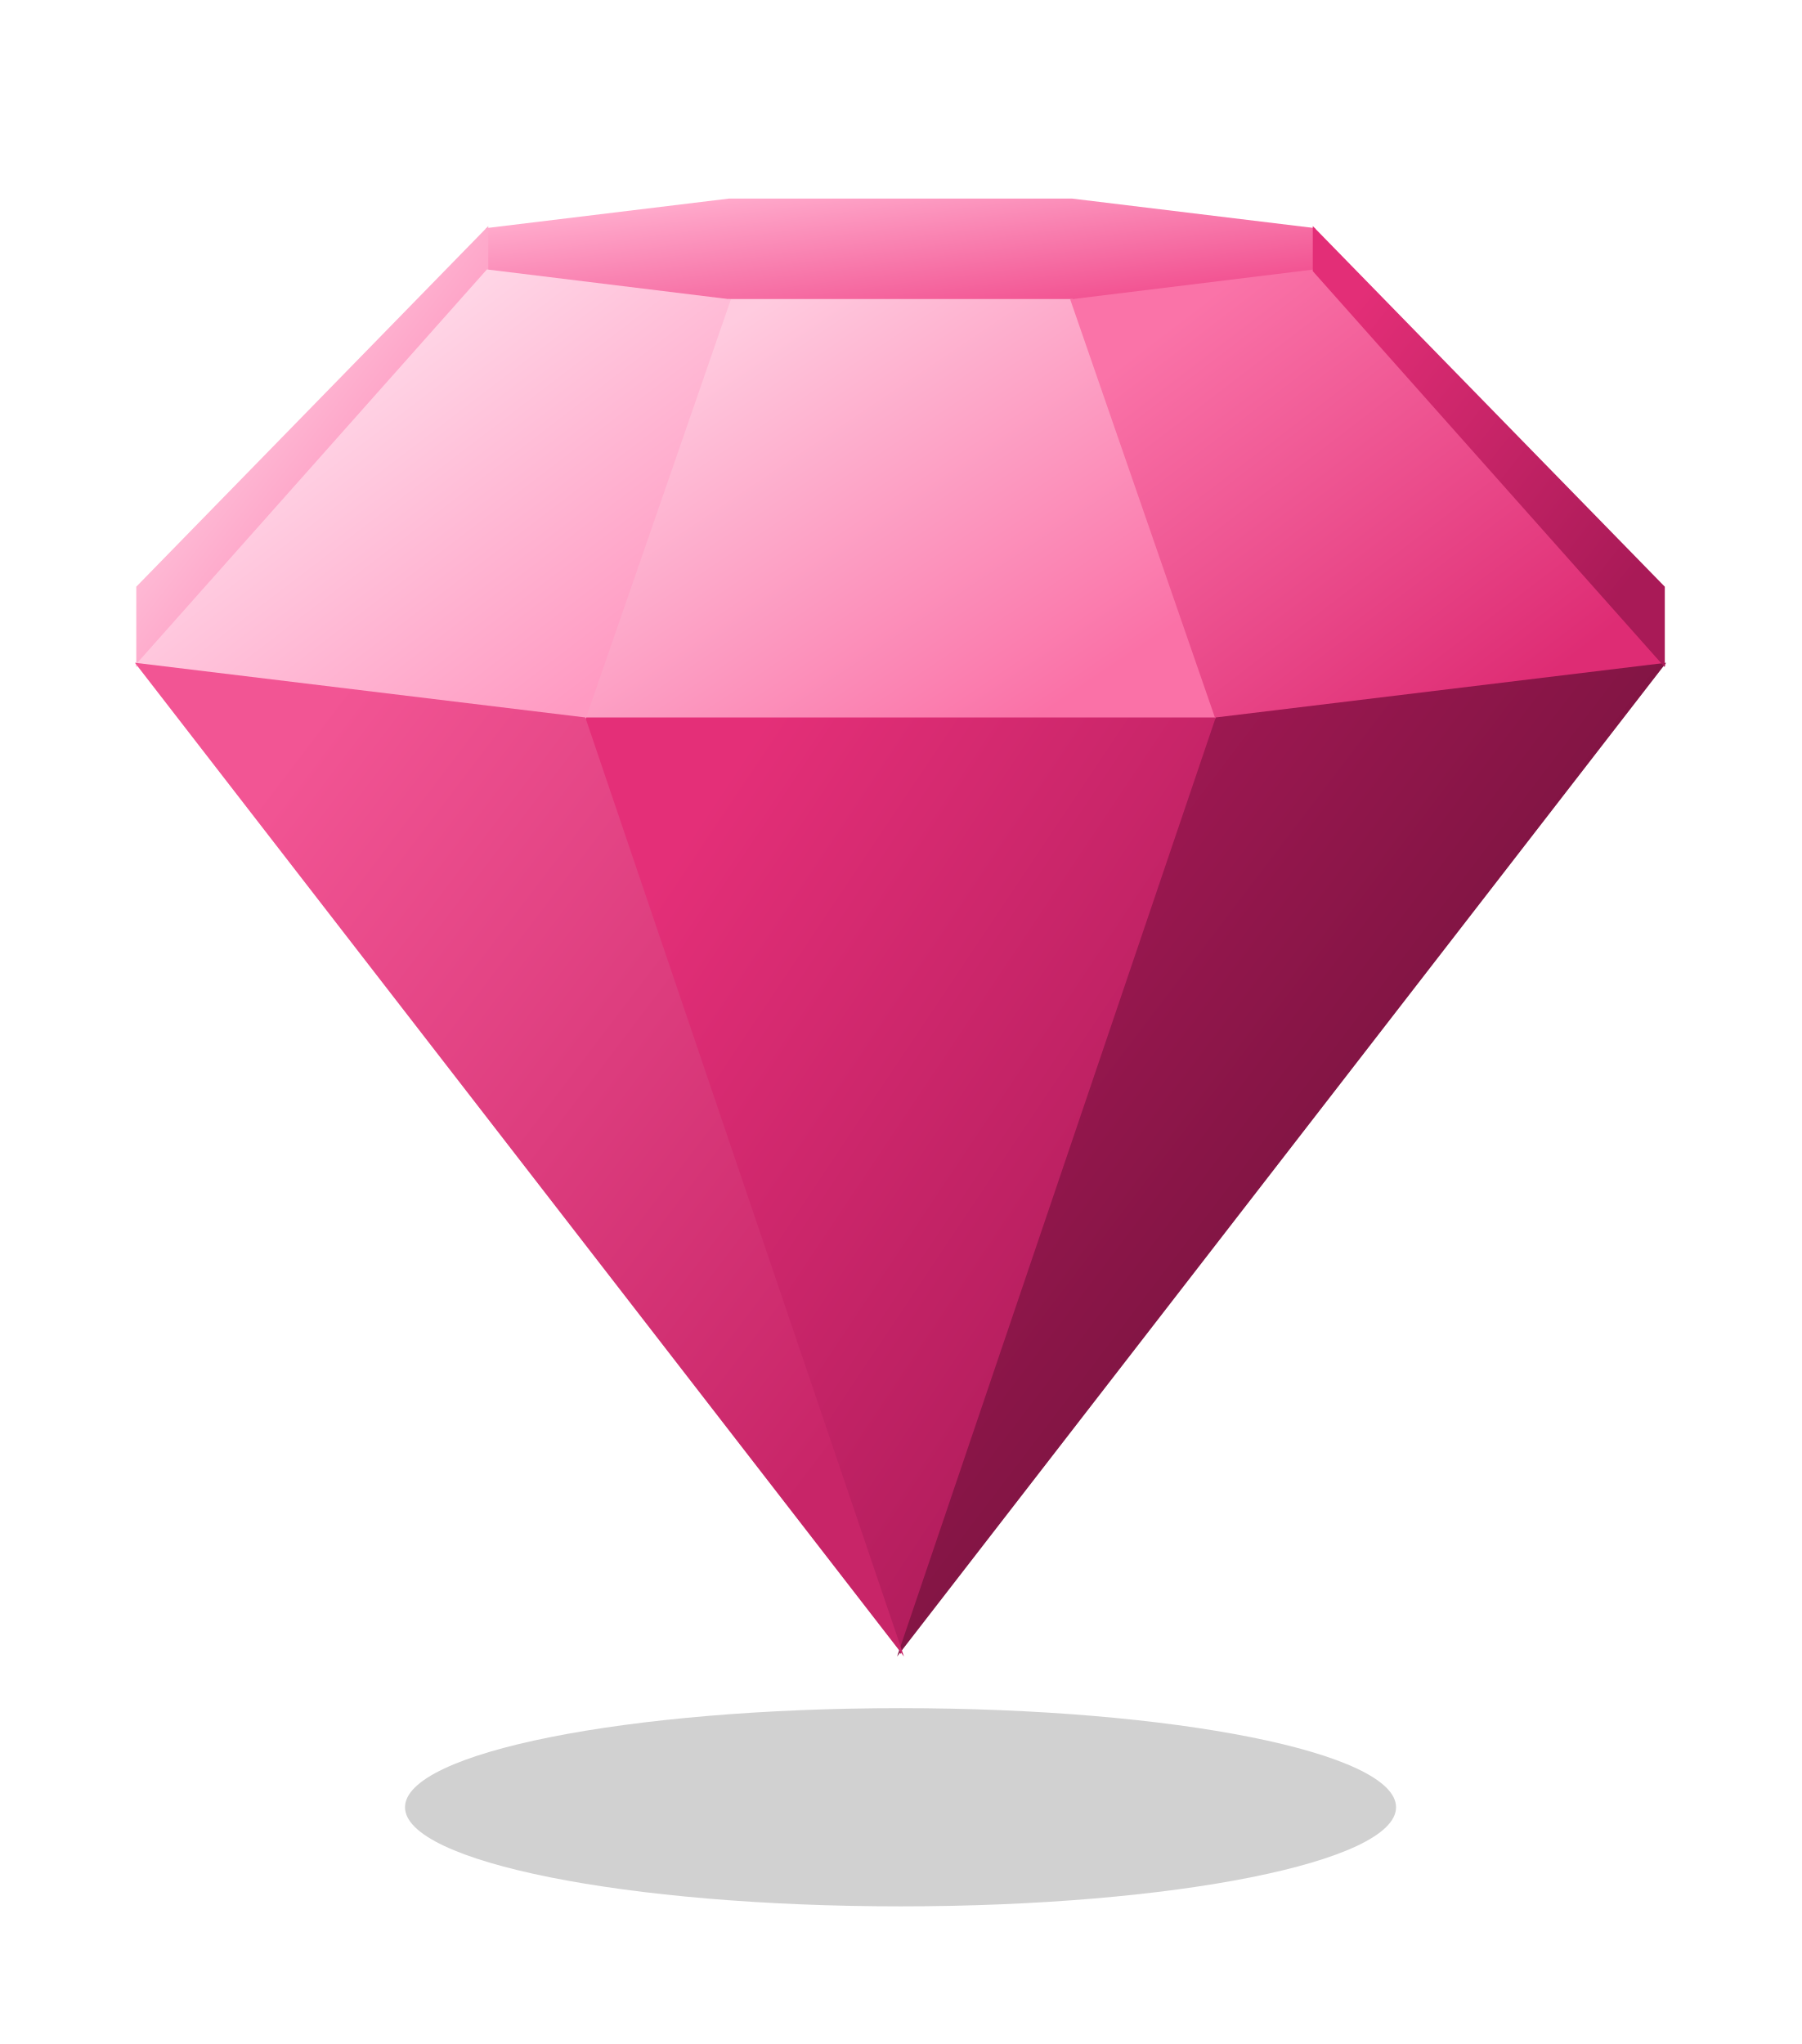
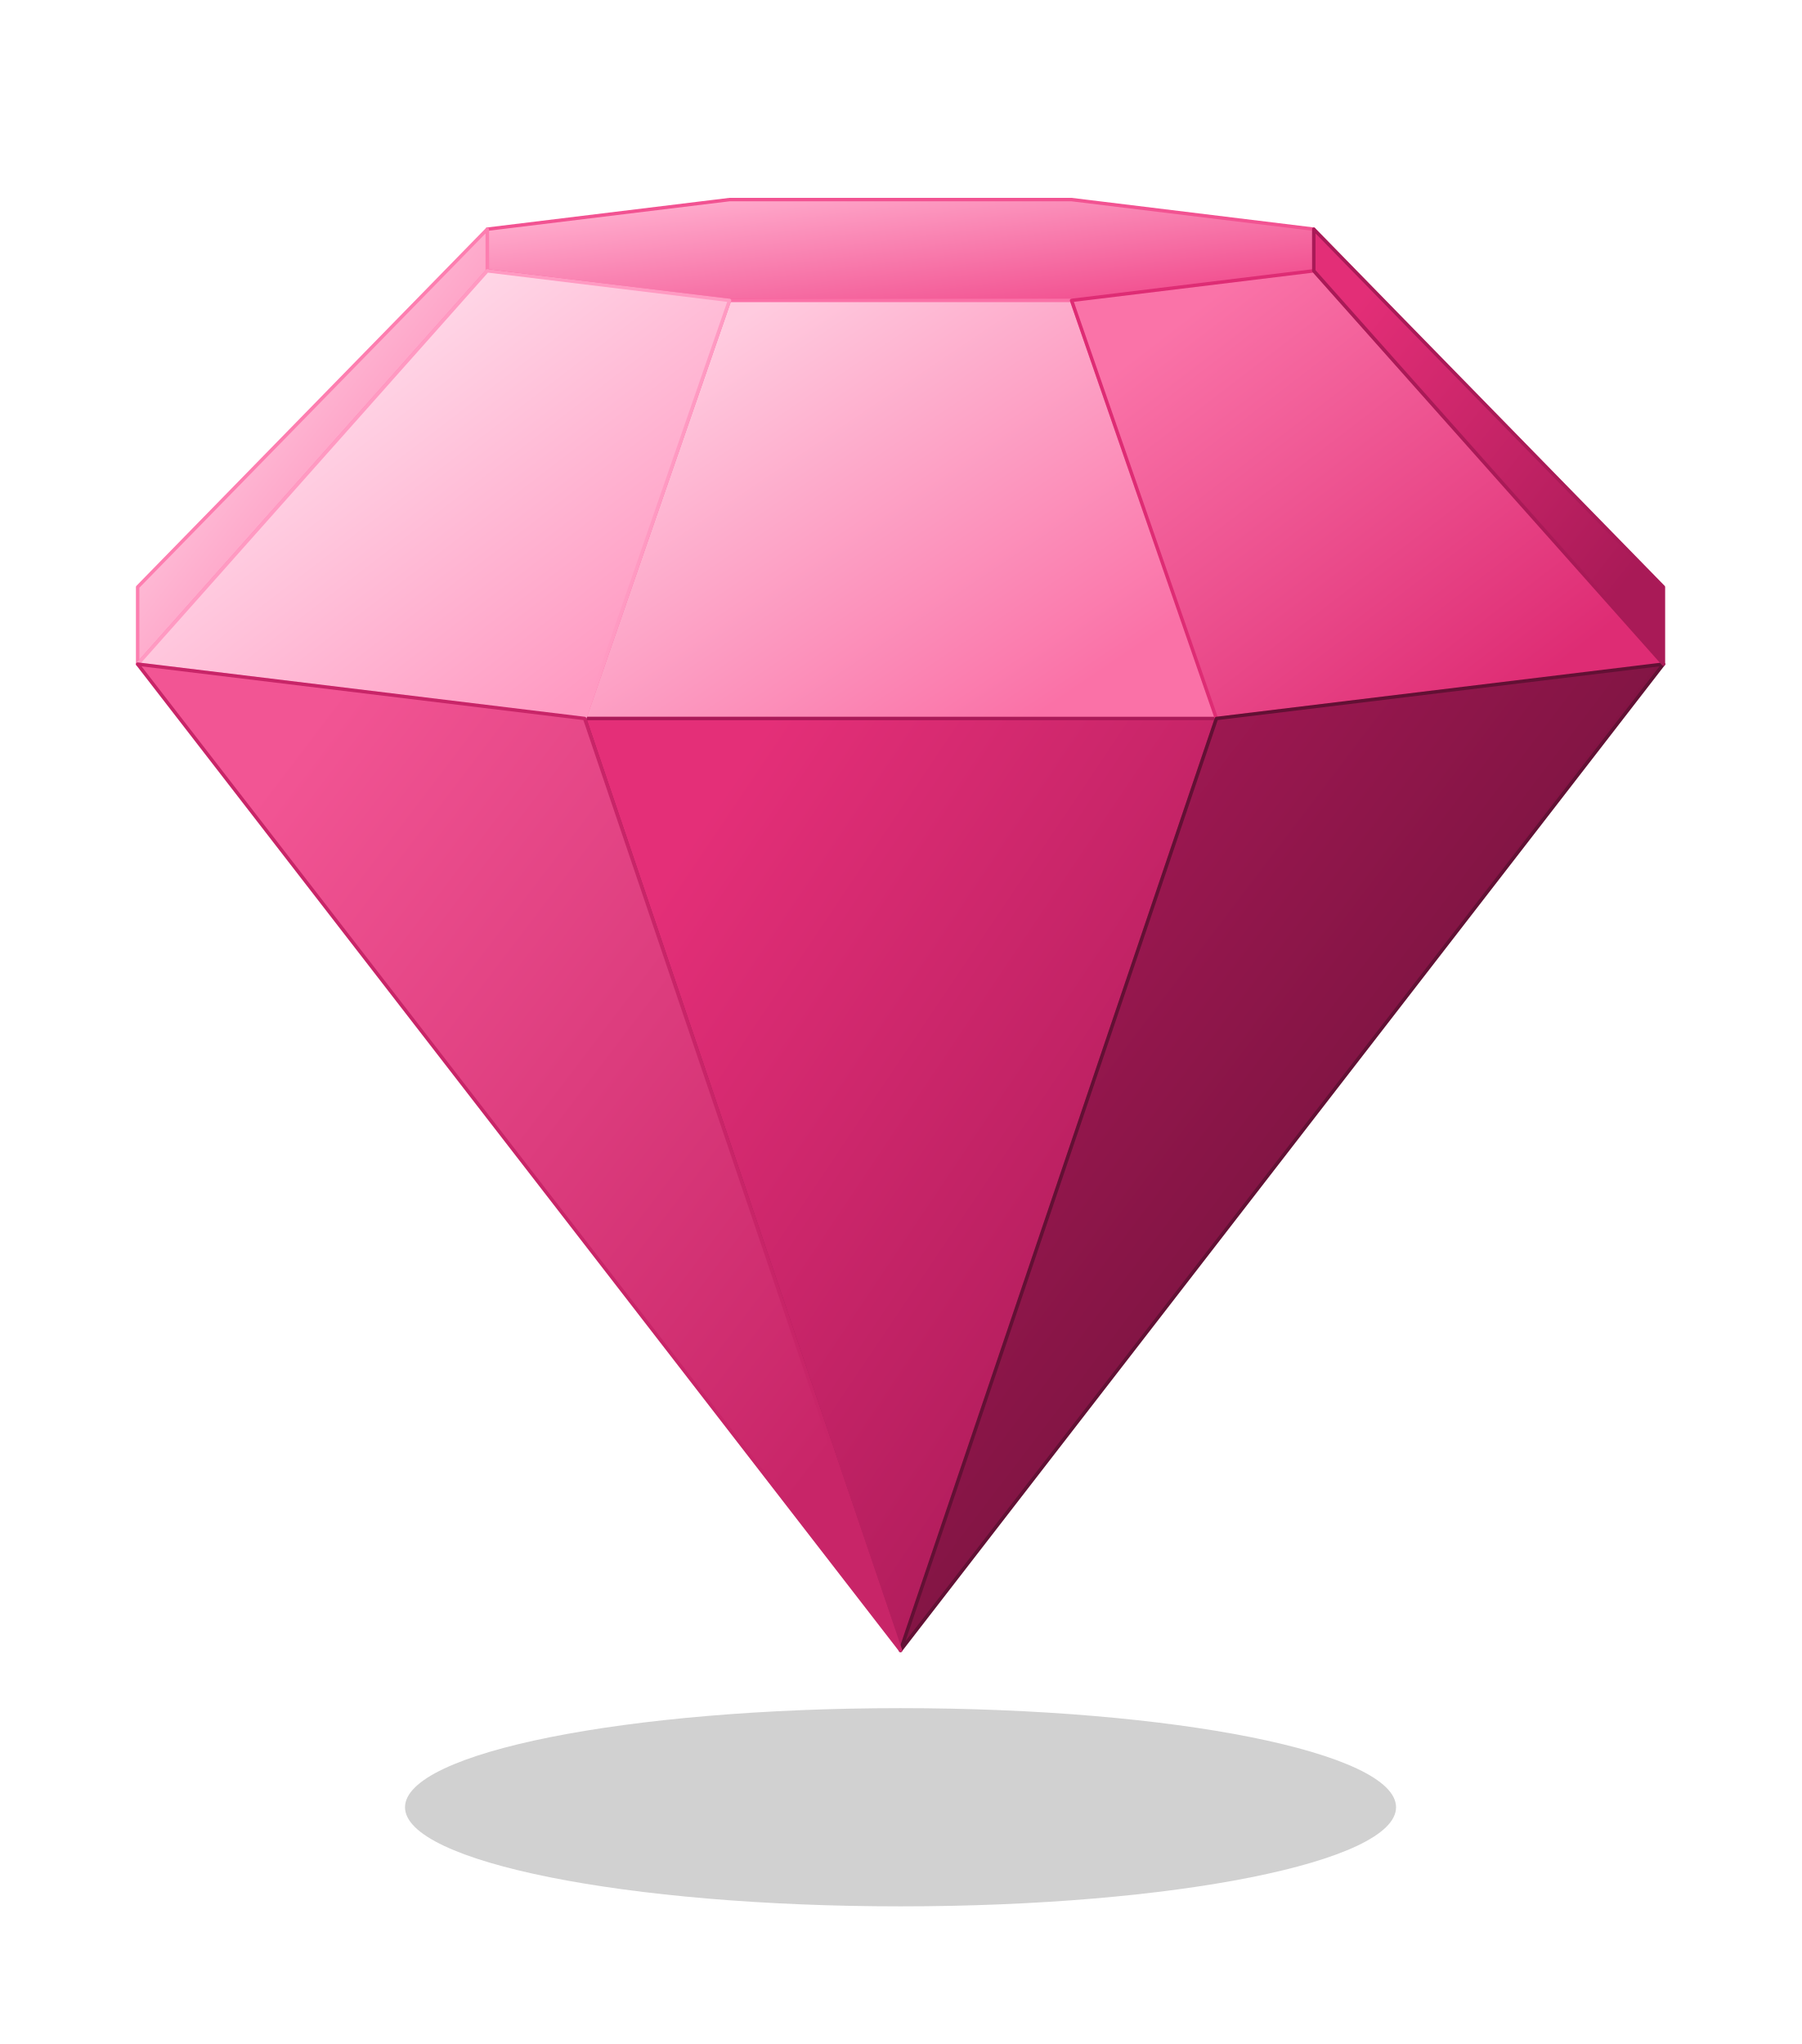
<svg xmlns="http://www.w3.org/2000/svg" viewBox="-261.7 -268.8 523.5 594">
  <defs>
    <linearGradient id="gem-g0" x1="0.144" y1="0.149" x2="0.856" y2="0.851">
      <stop offset="0" stop-color="#ffa9cb" />
      <stop offset="1" stop-color="#f25392" />
    </linearGradient>
    <linearGradient id="gem-g1" x1="0.144" y1="0.149" x2="0.856" y2="0.851">
      <stop offset="0" stop-color="#ffcbdf" />
      <stop offset="1" stop-color="#fa71a7" />
    </linearGradient>
    <linearGradient id="gem-g2" x1="0.144" y1="0.149" x2="0.856" y2="0.851">
      <stop offset="0" stop-color="#e42f78" />
      <stop offset="1" stop-color="#aa1a58" />
    </linearGradient>
    <linearGradient id="gem-g3" x1="0.144" y1="0.149" x2="0.856" y2="0.851">
      <stop offset="0" stop-color="#fa73a8" />
      <stop offset="1" stop-color="#de2c74" />
    </linearGradient>
    <linearGradient id="gem-g4" x1="0.144" y1="0.149" x2="0.856" y2="0.851">
      <stop offset="0" stop-color="#a51955" />
      <stop offset="1" stop-color="#621034" />
    </linearGradient>
    <linearGradient id="gem-g5" x1="0.144" y1="0.149" x2="0.856" y2="0.851">
      <stop offset="0" stop-color="#e32e77" />
      <stop offset="1" stop-color="#a91a57" />
    </linearGradient>
    <linearGradient id="gem-g13" x1="0.144" y1="0.149" x2="0.856" y2="0.851">
      <stop offset="0" stop-color="#ffdae9" />
      <stop offset="1" stop-color="#fd7eb0" />
    </linearGradient>
    <linearGradient id="gem-g15" x1="0.144" y1="0.149" x2="0.856" y2="0.851">
      <stop offset="0" stop-color="#ffe6f0" />
      <stop offset="1" stop-color="#ff9ac2" />
    </linearGradient>
    <linearGradient id="gem-g16" x1="0.144" y1="0.149" x2="0.856" y2="0.851">
      <stop offset="0" stop-color="#f25594" />
      <stop offset="1" stop-color="#c82568" />
    </linearGradient>
  </defs>
  <ellipse cx="0" cy="256.4" rx="144" ry="28.8" fill="#000" fill-opacity="0.18">
    <animate attributeName="rx" dur="3s" repeatCount="indefinite" calcMode="spline" keyTimes="0;0.5;1" keySplines="0.45 0 0.55 1;0.45 0 0.55 1" values="144;100.8;144" />
    <animate attributeName="ry" dur="3s" repeatCount="indefinite" calcMode="spline" keyTimes="0;0.5;1" keySplines="0.45 0 0.55 1;0.45 0 0.55 1" values="28.8;20.2;28.8" />
    <animate attributeName="fill-opacity" dur="3s" repeatCount="indefinite" calcMode="spline" keyTimes="0;0.5;1" keySplines="0.45 0 0.55 1;0.45 0 0.55 1" values="0.18;0.09;0.18" />
  </ellipse>
  <g>
    <animateTransform attributeName="transform" type="translate" dur="3s" repeatCount="indefinite" calcMode="spline" keyTimes="0;0.5;1" keySplines="0.45 0 0.55 1;0.45 0 0.55 1" values="0 0;0 -18;0 0" />
-     <path fill="url(#gem-g0)" d="M49.8 -181.2 L120.5 -189.8 L120.5 -202.5 L49.8 -211.1 L-49.8 -211.1 L-120.5 -202.5 L-120.5 -189.8 L-49.8 -181.2 Z" />
-     <path fill="url(#gem-g1)" d="M-50 -181.9 L50 -181.9 L92.3 -59.6 L-92.3 -59.6 Z" />
-     <path fill="url(#gem-g2)" d="M-92.3 -60.3 L92.3 -60.3 L0 211.9 Z" />
-     <path fill="url(#gem-g3)" d="M49.3 -181.8 L120.2 -190.5 L222.4 -75.5 L91.6 -59.6 Z" />
-     <path fill="url(#gem-g4)" d="M91.6 -60.3 L222.5 -76.2 L-1 212.6 Z" />
-     <path fill="url(#gem-g5)" d="M119.8 -190 L119.8 -203.1 L222.1 -98.3 L222.1 -74.9 Z" />
-     <path fill="url(#gem-g13)" d="M-119.8 -203.1 L-119.8 -190 L-222.1 -74.9 L-222.1 -98.3 Z" />
-     <path fill="url(#gem-g15)" d="M-120.2 -190.5 L-49.3 -181.8 L-91.6 -59.6 L-222.4 -75.5 Z" />
-     <path fill="url(#gem-g16)" d="M-222.5 -76.2 L-91.6 -60.3 L1 212.6 Z" />
+     <path fill="url(#gem-g0)" stroke="url(#gem-g0)" stroke-width="1" stroke-linejoin="round" vector-effect="non-scaling-stroke" d="M49.7 -181.5 L120.1 -190.1 L120.1 -202.2 L49.7 -210.8 L-49.7 -210.8 L-120.1 -202.2 L-120.1 -190.1 L-49.7 -181.5 Z" />
+     <path fill="url(#gem-g1)" stroke="url(#gem-g1)" stroke-width="1" stroke-linejoin="round" vector-effect="non-scaling-stroke" d="M-49.7 -181.5 L49.7 -181.5 L91.8 -60 L-91.8 -60 Z" />
+     <path fill="url(#gem-g2)" stroke="url(#gem-g2)" stroke-width="1" stroke-linejoin="round" vector-effect="non-scaling-stroke" d="M-91.8 -60 L91.8 -60 L0 210.8 Z" />
+     <path fill="url(#gem-g3)" stroke="url(#gem-g3)" stroke-width="1" stroke-linejoin="round" vector-effect="non-scaling-stroke" d="M49.7 -181.5 L120.1 -190.1 L221.7 -75.8 L91.8 -60 Z" />
+     <path fill="url(#gem-g4)" stroke="url(#gem-g4)" stroke-width="1" stroke-linejoin="round" vector-effect="non-scaling-stroke" d="M91.8 -60 L221.7 -75.8 L0 210.8 Z" />
+     <path fill="url(#gem-g5)" stroke="url(#gem-g5)" stroke-width="1" stroke-linejoin="round" vector-effect="non-scaling-stroke" d="M120.1 -190.1 L120.1 -202.2 L221.7 -98.2 L221.7 -75.8 Z" />
+     <path fill="url(#gem-g13)" stroke="url(#gem-g13)" stroke-width="1" stroke-linejoin="round" vector-effect="non-scaling-stroke" d="M-120.1 -202.2 L-120.1 -190.1 L-221.7 -75.8 L-221.7 -98.2 Z" />
+     <path fill="url(#gem-g15)" stroke="url(#gem-g15)" stroke-width="1" stroke-linejoin="round" vector-effect="non-scaling-stroke" d="M-120.1 -190.1 L-49.7 -181.5 L-91.8 -60 L-221.7 -75.8 Z" />
+     <path fill="url(#gem-g16)" stroke="url(#gem-g16)" stroke-width="1" stroke-linejoin="round" vector-effect="non-scaling-stroke" d="M-221.7 -75.8 L-91.8 -60 L0 210.8 Z" />
  </g>
</svg>
